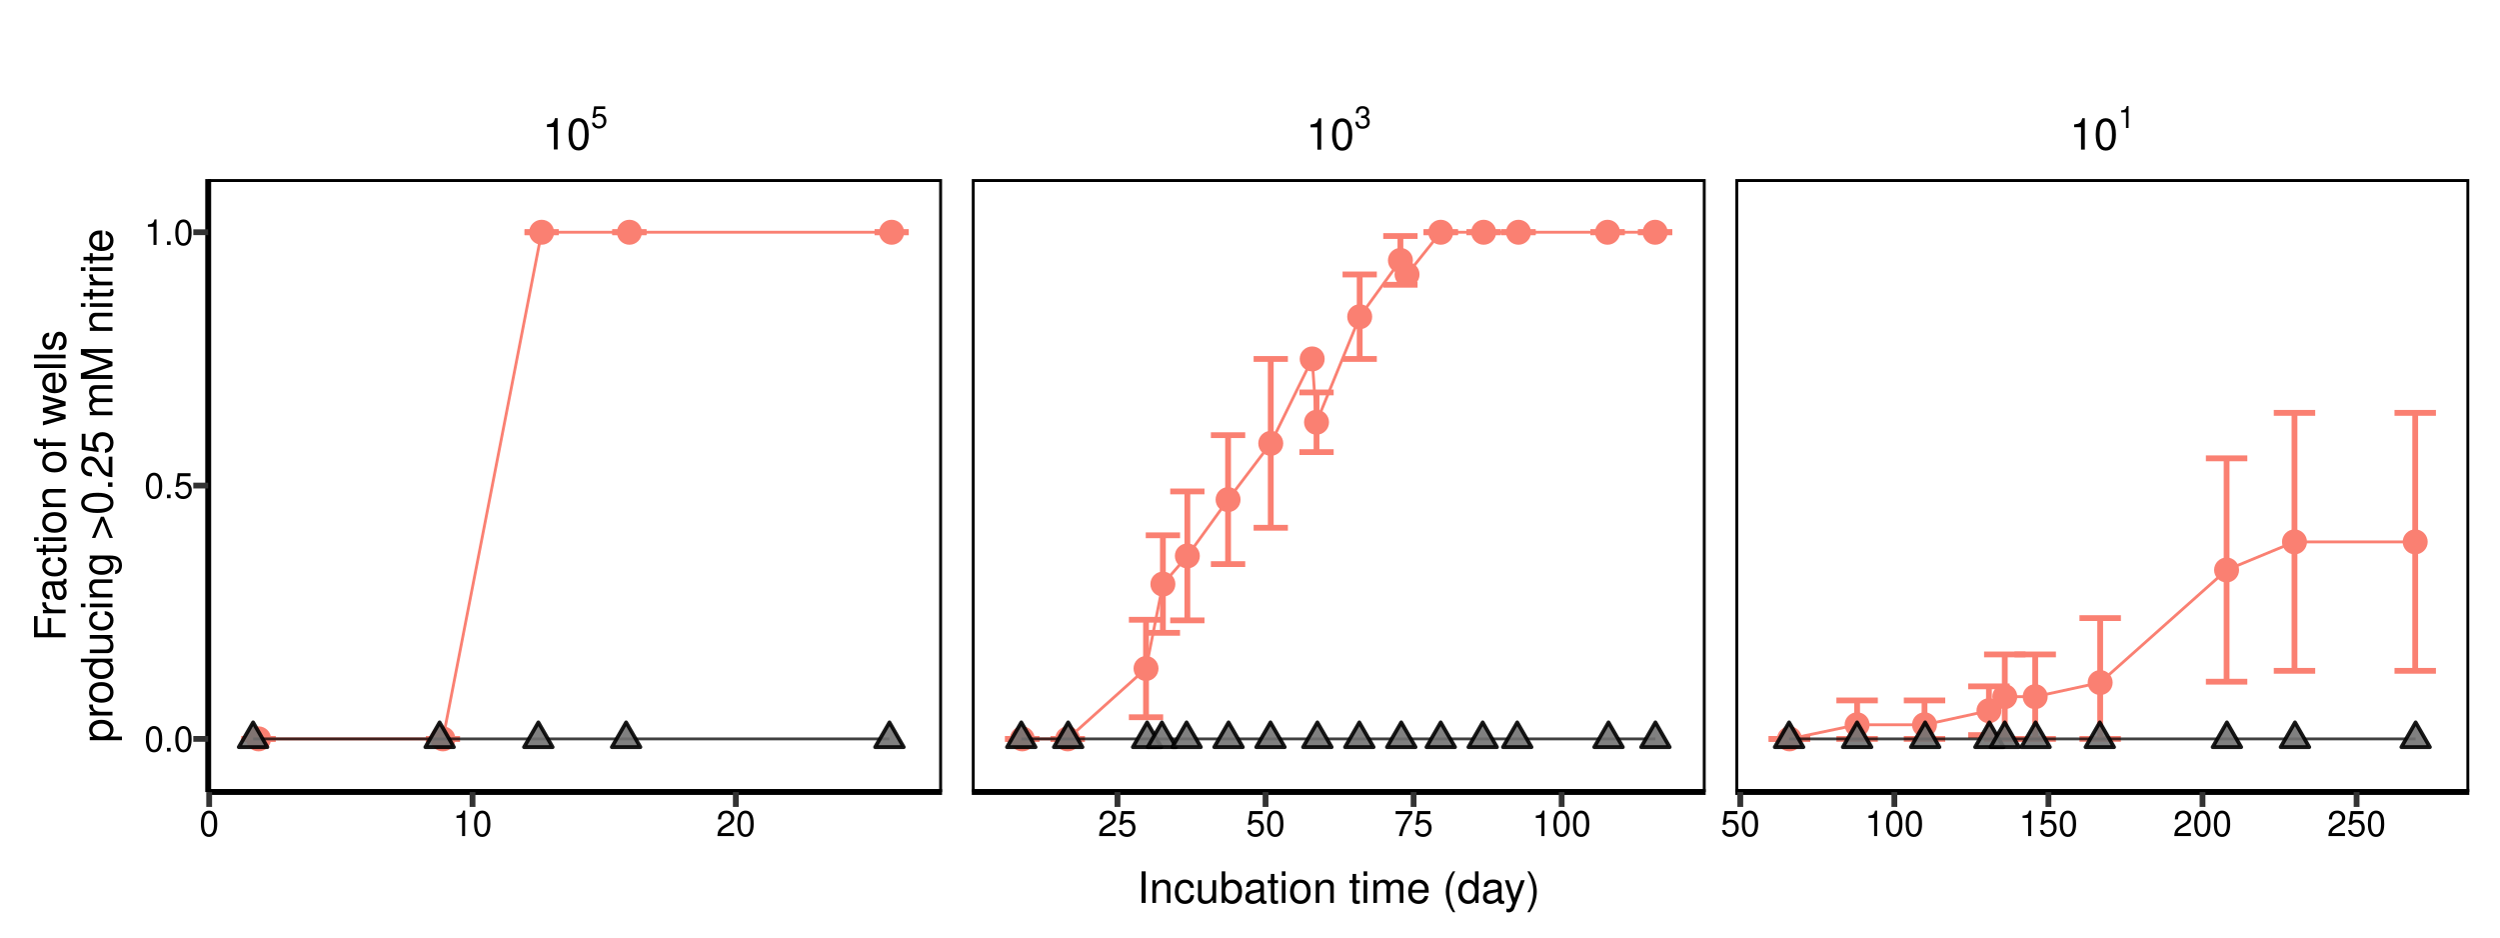
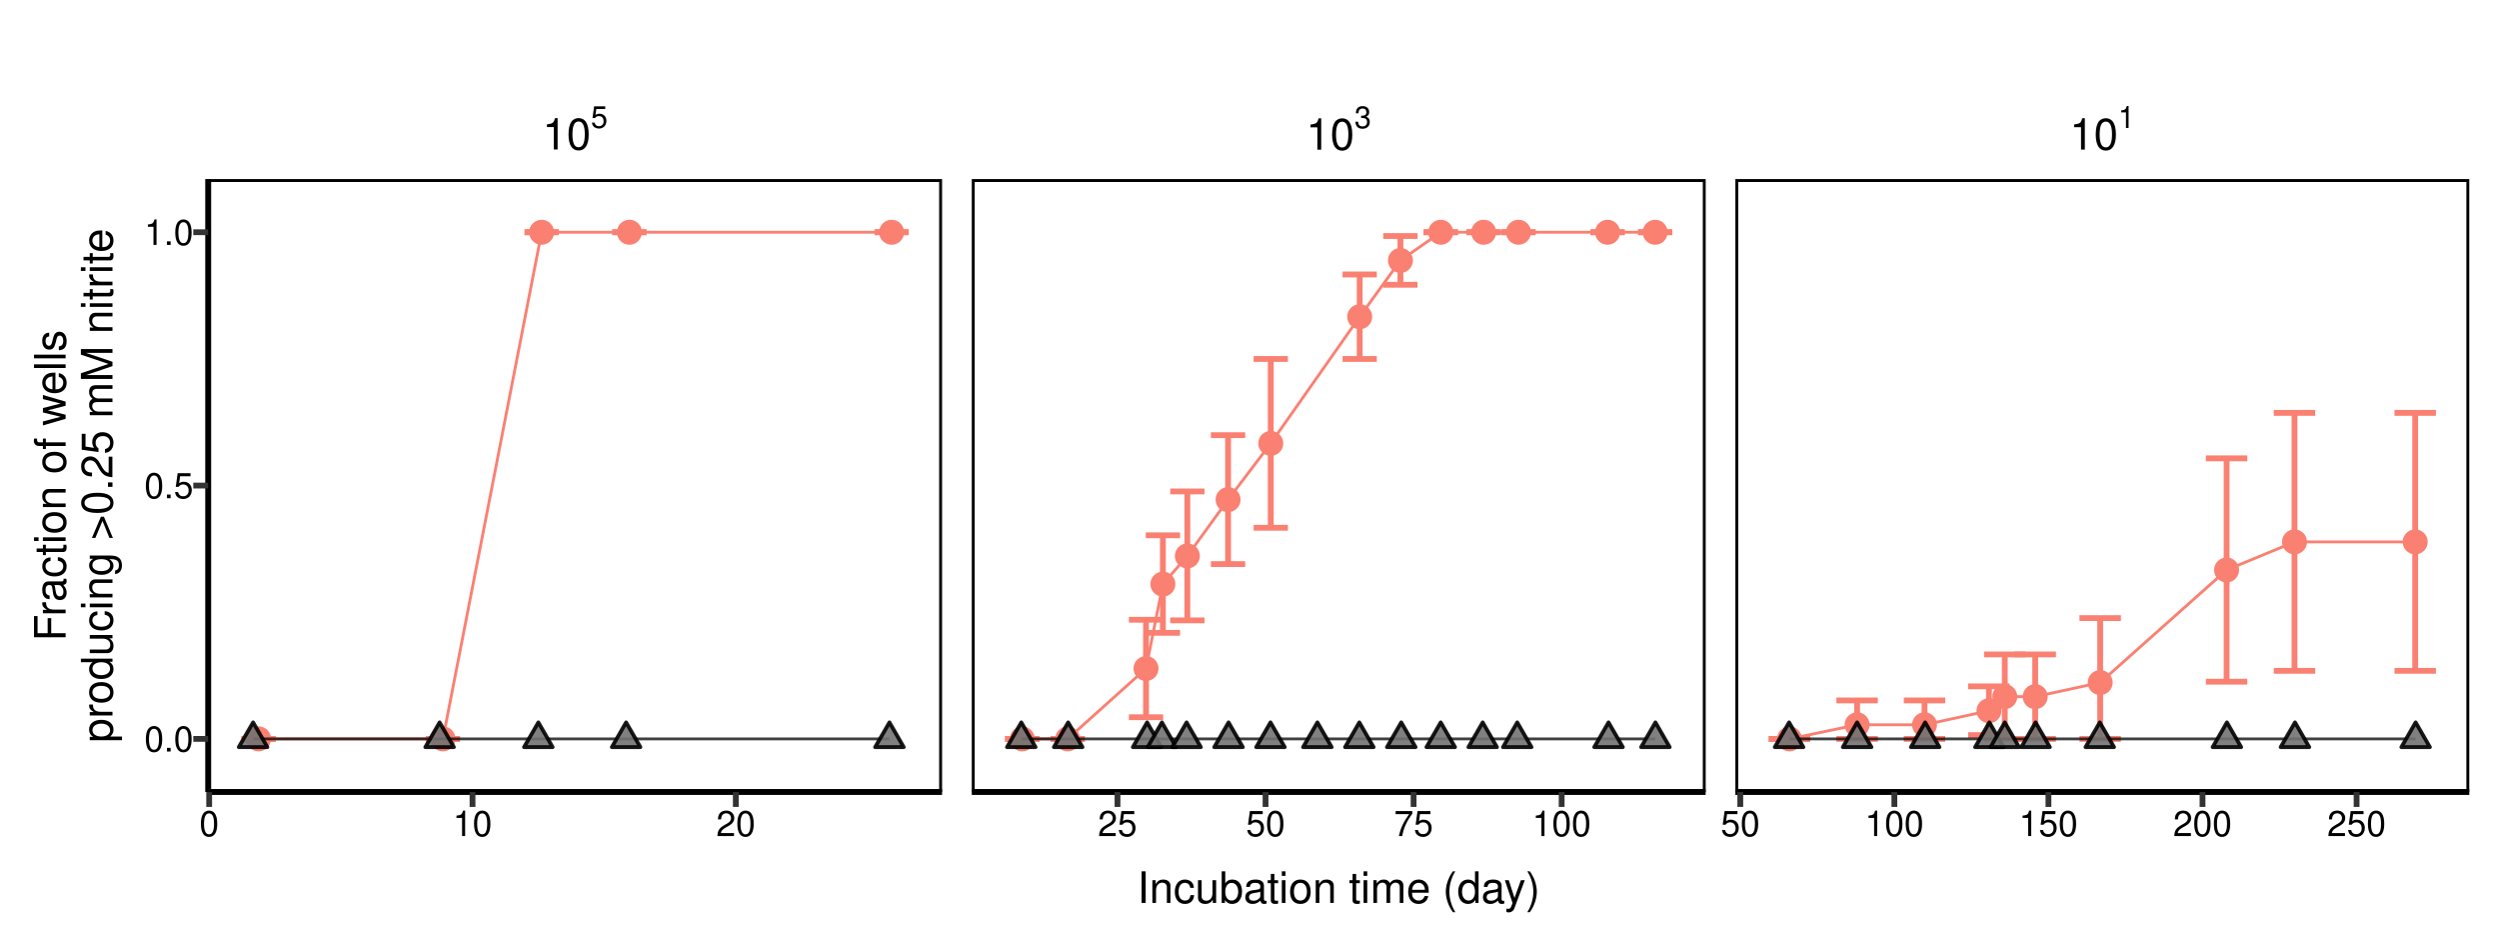
<svg xmlns="http://www.w3.org/2000/svg" width="460.80pt" height="172.80pt" viewBox="0 0 460.80 172.80">
  <g class="svglite">
    <defs>
      <style type="text/css">
    .svglite line, .svglite polyline, .svglite polygon, .svglite path, .svglite rect, .svglite circle {
      fill: none;
      stroke: #000000;
      stroke-linecap: round;
      stroke-linejoin: round;
      stroke-miterlimit: 10.00;
    }
    .svglite text {
      white-space: pre;
    }
    .svglite g.glyphgroup path {
      fill: inherit;
      stroke: none;
    }
  </style>
    </defs>
    <rect width="100%" height="100%" style="stroke: none; fill: none;" />
    <defs>
      <clipPath id="cpMC4wMHw0NjAuODB8MC4wMHwxNzIuODA=">
        <rect x="0.00" y="0.00" width="460.80" height="172.80" />
      </clipPath>
    </defs>
    <g clip-path="url(#cpMC4wMHw0NjAuODB8MC4wMHwxNzIuODA=)">
      <rect x="0" y="0.00" width="460.80" height="172.80" style="stroke-width: 1.07; stroke: none;" />
    </g>
    <defs>
      <clipPath id="cpMzguMzh8MTczLjcxfDMzLjAxfDE0NS45OQ==">
        <rect x="38.38" y="33.01" width="135.33" height="112.98" />
      </clipPath>
    </defs>
    <g clip-path="url(#cpMzguMzh8MTczLjcxfDMzLjAxfDE0NS45OQ==)">
      <rect x="38.38" y="33.01" width="135.33" height="112.98" style="stroke-width: 1.07;" />
      <polyline points="38.38,112.84 173.71,112.84 " style="stroke-width: 1.07; stroke: none; stroke-linecap: butt;" />
      <polyline points="38.38,66.16 173.71,66.16 " style="stroke-width: 1.07; stroke: none; stroke-linecap: butt;" />
      <polyline points="62.85,145.99 62.85,33.01 " style="stroke-width: 1.07; stroke: none; stroke-linecap: butt;" />
      <polyline points="111.41,145.99 111.41,33.01 " style="stroke-width: 1.07; stroke: none; stroke-linecap: butt;" />
      <polyline points="159.96,145.99 159.96,33.01 " style="stroke-width: 1.07; stroke: none; stroke-linecap: butt;" />
      <polyline points="38.38,136.19 173.71,136.19 " style="stroke-width: 1.07; stroke: none; stroke-linecap: butt;" />
      <polyline points="38.38,89.50 173.71,89.50 " style="stroke-width: 1.07; stroke: none; stroke-linecap: butt;" />
      <polyline points="38.38,42.81 173.71,42.81 " style="stroke-width: 1.07; stroke: none; stroke-linecap: butt;" />
      <polyline points="38.57,145.99 38.57,33.01 " style="stroke-width: 1.07; stroke: none; stroke-linecap: butt;" />
      <polyline points="87.13,145.99 87.13,33.01 " style="stroke-width: 1.07; stroke: none; stroke-linecap: butt;" />
      <polyline points="135.68,145.99 135.68,33.01 " style="stroke-width: 1.07; stroke: none; stroke-linecap: butt;" />
      <polyline points="44.53,136.19 50.82,136.19 " style="stroke-width: 1.07; stroke: #FA8072; stroke-linecap: butt;" />
      <polyline points="47.68,136.19 47.68,136.19 " style="stroke-width: 1.07; stroke: #FA8072; stroke-linecap: butt;" />
      <polyline points="44.53,136.19 50.82,136.19 " style="stroke-width: 1.07; stroke: #FA8072; stroke-linecap: butt;" />
      <polyline points="78.52,136.19 84.81,136.19 " style="stroke-width: 1.07; stroke: #FA8072; stroke-linecap: butt;" />
      <polyline points="81.67,136.19 81.67,136.19 " style="stroke-width: 1.07; stroke: #FA8072; stroke-linecap: butt;" />
      <polyline points="78.52,136.19 84.81,136.19 " style="stroke-width: 1.07; stroke: #FA8072; stroke-linecap: butt;" />
      <polyline points="96.73,42.81 103.02,42.81 " style="stroke-width: 1.07; stroke: #FA8072; stroke-linecap: butt;" />
      <polyline points="99.87,42.81 99.87,42.81 " style="stroke-width: 1.07; stroke: #FA8072; stroke-linecap: butt;" />
      <polyline points="96.73,42.81 103.02,42.81 " style="stroke-width: 1.07; stroke: #FA8072; stroke-linecap: butt;" />
      <polyline points="112.91,42.81 119.20,42.81 " style="stroke-width: 1.07; stroke: #FA8072; stroke-linecap: butt;" />
      <polyline points="116.06,42.81 116.06,42.81 " style="stroke-width: 1.07; stroke: #FA8072; stroke-linecap: butt;" />
      <polyline points="112.91,42.81 119.20,42.81 " style="stroke-width: 1.07; stroke: #FA8072; stroke-linecap: butt;" />
      <polyline points="161.27,42.81 167.56,42.81 " style="stroke-width: 1.07; stroke: #FA8072; stroke-linecap: butt;" />
      <polyline points="164.41,42.81 164.41,42.81 " style="stroke-width: 1.07; stroke: #FA8072; stroke-linecap: butt;" />
      <polyline points="161.27,42.81 167.56,42.81 " style="stroke-width: 1.07; stroke: #FA8072; stroke-linecap: butt;" />
      <polyline points="47.68,136.19 81.67,136.19 99.87,42.81 116.06,42.81 164.41,42.81 " style="stroke-width: 0.53; stroke: #FA8072; stroke-linecap: butt;" />
      <circle cx="47.68" cy="136.19" r="1.95" style="stroke-width: 0.71; stroke: #FA8072; fill: #FA8072;" />
      <circle cx="81.67" cy="136.19" r="1.95" style="stroke-width: 0.71; stroke: #FA8072; fill: #FA8072;" />
      <circle cx="99.87" cy="42.81" r="1.95" style="stroke-width: 0.71; stroke: #FA8072; fill: #FA8072;" />
      <circle cx="116.06" cy="42.81" r="1.95" style="stroke-width: 0.71; stroke: #FA8072; fill: #FA8072;" />
      <circle cx="164.41" cy="42.81" r="1.95" style="stroke-width: 0.71; stroke: #FA8072; fill: #FA8072;" />
      <polygon points="46.67,136.19 81.06,136.19 99.27,136.19 115.45,136.19 164.01,136.19 164.01,136.19 115.45,136.19 99.27,136.19 81.06,136.19 46.67,136.19 " style="stroke-width: 0.00; stroke: none; stroke-linecap: butt; fill: #333333; fill-opacity: 0.25;" />
      <polyline points="46.67,136.19 81.06,136.19 99.27,136.19 115.45,136.19 164.01,136.19 " style="stroke-width: 1.07; stroke: none; stroke-linecap: butt;" />
      <polyline points="164.01,136.19 115.45,136.19 99.27,136.19 81.06,136.19 46.67,136.19 " style="stroke-width: 1.07; stroke: none; stroke-linecap: butt;" />
      <polyline points="46.67,136.19 81.06,136.19 99.27,136.19 115.45,136.19 164.01,136.19 " style="stroke-width: 0.53; stroke: #000000; stroke-opacity: 0.75; stroke-linecap: butt;" />
      <polygon points="46.67,133.15 49.30,137.71 44.03,137.71 " style="stroke-width: 0.71; stroke: #000000; stroke-opacity: 0.90; fill: #737373; fill-opacity: 0.90;" />
      <polygon points="81.06,133.15 83.69,137.71 78.43,137.71 " style="stroke-width: 0.71; stroke: #000000; stroke-opacity: 0.90; fill: #737373; fill-opacity: 0.90;" />
      <polygon points="99.27,133.15 101.90,137.71 96.63,137.71 " style="stroke-width: 0.71; stroke: #000000; stroke-opacity: 0.90; fill: #737373; fill-opacity: 0.90;" />
      <polygon points="115.45,133.15 118.08,137.71 112.82,137.71 " style="stroke-width: 0.71; stroke: #000000; stroke-opacity: 0.90; fill: #737373; fill-opacity: 0.90;" />
      <polygon points="164.01,133.15 166.64,137.71 161.37,137.71 " style="stroke-width: 0.71; stroke: #000000; stroke-opacity: 0.90; fill: #737373; fill-opacity: 0.90;" />
    </g>
    <g clip-path="url(#cpMC4wMHw0NjAuODB8MC4wMHwxNzIuODA=)">
</g>
    <defs>
      <clipPath id="cpMTc5LjE5fDMxNC41MXwzMy4wMXwxNDUuOTk=">
        <rect x="179.19" y="33.01" width="135.33" height="112.98" />
      </clipPath>
    </defs>
    <g clip-path="url(#cpMTc5LjE5fDMxNC41MXwzMy4wMXwxNDUuOTk=)">
      <rect x="179.19" y="33.01" width="135.33" height="112.98" style="stroke-width: 1.07;" />
      <polyline points="179.19,112.84 314.51,112.84 " style="stroke-width: 1.07; stroke: none; stroke-linecap: butt;" />
      <polyline points="179.19,66.16 314.51,66.16 " style="stroke-width: 1.07; stroke: none; stroke-linecap: butt;" />
      <polyline points="192.41,145.99 192.41,33.01 " style="stroke-width: 1.07; stroke: none; stroke-linecap: butt;" />
      <polyline points="219.71,145.99 219.71,33.01 " style="stroke-width: 1.07; stroke: none; stroke-linecap: butt;" />
      <polyline points="247.01,145.99 247.01,33.01 " style="stroke-width: 1.07; stroke: none; stroke-linecap: butt;" />
      <polyline points="274.31,145.99 274.31,33.01 " style="stroke-width: 1.07; stroke: none; stroke-linecap: butt;" />
      <polyline points="301.61,145.99 301.61,33.01 " style="stroke-width: 1.07; stroke: none; stroke-linecap: butt;" />
      <polyline points="179.19,136.19 314.51,136.19 " style="stroke-width: 1.07; stroke: none; stroke-linecap: butt;" />
      <polyline points="179.19,89.50 314.51,89.50 " style="stroke-width: 1.07; stroke: none; stroke-linecap: butt;" />
      <polyline points="179.19,42.81 314.51,42.81 " style="stroke-width: 1.07; stroke: none; stroke-linecap: butt;" />
      <polyline points="206.06,145.99 206.06,33.01 " style="stroke-width: 1.07; stroke: none; stroke-linecap: butt;" />
      <polyline points="233.36,145.99 233.36,33.01 " style="stroke-width: 1.07; stroke: none; stroke-linecap: butt;" />
      <polyline points="260.66,145.99 260.66,33.01 " style="stroke-width: 1.07; stroke: none; stroke-linecap: butt;" />
      <polyline points="287.96,145.99 287.96,33.01 " style="stroke-width: 1.07; stroke: none; stroke-linecap: butt;" />
      <polyline points="185.34,136.19 191.66,136.19 " style="stroke-width: 1.07; stroke: #FA8072; stroke-linecap: butt;" />
      <polyline points="188.50,136.19 188.50,136.19 " style="stroke-width: 1.07; stroke: #FA8072; stroke-linecap: butt;" />
      <polyline points="185.34,136.19 191.66,136.19 " style="stroke-width: 1.07; stroke: #FA8072; stroke-linecap: butt;" />
      <polyline points="193.71,136.19 200.03,136.19 " style="stroke-width: 1.07; stroke: #FA8072; stroke-linecap: butt;" />
      <polyline points="196.87,136.19 196.87,136.19 " style="stroke-width: 1.07; stroke: #FA8072; stroke-linecap: butt;" />
      <polyline points="193.71,136.19 200.03,136.19 " style="stroke-width: 1.07; stroke: #FA8072; stroke-linecap: butt;" />
      <polyline points="208.16,114.23 214.48,114.23 " style="stroke-width: 1.07; stroke: #FA8072; stroke-linecap: butt;" />
      <polyline points="211.32,114.23 211.32,132.20 " style="stroke-width: 1.07; stroke: #FA8072; stroke-linecap: butt;" />
      <polyline points="208.16,132.20 214.48,132.20 " style="stroke-width: 1.07; stroke: #FA8072; stroke-linecap: butt;" />
      <polyline points="211.27,98.67 217.59,98.67 " style="stroke-width: 1.07; stroke: #FA8072; stroke-linecap: butt;" />
      <polyline points="214.43,98.67 214.43,116.64 " style="stroke-width: 1.07; stroke: #FA8072; stroke-linecap: butt;" />
      <polyline points="211.27,116.64 217.59,116.64 " style="stroke-width: 1.07; stroke: #FA8072; stroke-linecap: butt;" />
      <polyline points="215.78,90.58 222.10,90.58 " style="stroke-width: 1.07; stroke: #FA8072; stroke-linecap: butt;" />
      <polyline points="218.94,90.58 218.94,114.35 " style="stroke-width: 1.07; stroke: #FA8072; stroke-linecap: butt;" />
      <polyline points="215.78,114.35 222.10,114.35 " style="stroke-width: 1.07; stroke: #FA8072; stroke-linecap: butt;" />
      <polyline points="223.28,80.21 229.61,80.21 " style="stroke-width: 1.07; stroke: #FA8072; stroke-linecap: butt;" />
      <polyline points="226.45,80.21 226.45,103.98 " style="stroke-width: 1.07; stroke: #FA8072; stroke-linecap: butt;" />
      <polyline points="223.28,103.98 229.61,103.98 " style="stroke-width: 1.07; stroke: #FA8072; stroke-linecap: butt;" />
      <polyline points="231.16,66.16 237.48,66.16 " style="stroke-width: 1.07; stroke: #FA8072; stroke-linecap: butt;" />
      <polyline points="234.32,66.16 234.32,97.28 " style="stroke-width: 1.07; stroke: #FA8072; stroke-linecap: butt;" />
      <polyline points="231.16,97.28 237.48,97.28 " style="stroke-width: 1.07; stroke: #FA8072; stroke-linecap: butt;" />
-       <polyline points="239.60,72.33 245.92,72.33 " style="stroke-width: 1.07; stroke: #FA8072; stroke-linecap: butt;" />
-       <polyline points="242.76,72.33 242.76,83.33 " style="stroke-width: 1.07; stroke: #FA8072; stroke-linecap: butt;" />
-       <polyline points="239.60,83.33 245.92,83.33 " style="stroke-width: 1.07; stroke: #FA8072; stroke-linecap: butt;" />
      <polyline points="247.56,50.59 253.88,50.59 " style="stroke-width: 1.07; stroke: #FA8072; stroke-linecap: butt;" />
      <polyline points="250.72,50.59 250.72,66.16 " style="stroke-width: 1.07; stroke: #FA8072; stroke-linecap: butt;" />
      <polyline points="247.56,66.16 253.88,66.16 " style="stroke-width: 1.07; stroke: #FA8072; stroke-linecap: butt;" />
      <polyline points="255.06,43.51 261.39,43.51 " style="stroke-width: 1.07; stroke: #FA8072; stroke-linecap: butt;" />
      <polyline points="258.23,43.51 258.23,52.49 " style="stroke-width: 1.07; stroke: #FA8072; stroke-linecap: butt;" />
      <polyline points="255.06,52.49 261.39,52.49 " style="stroke-width: 1.07; stroke: #FA8072; stroke-linecap: butt;" />
      <polyline points="262.50,42.81 268.83,42.81 " style="stroke-width: 1.07; stroke: #FA8072; stroke-linecap: butt;" />
      <polyline points="265.66,42.81 265.66,42.81 " style="stroke-width: 1.07; stroke: #FA8072; stroke-linecap: butt;" />
      <polyline points="262.50,42.81 268.83,42.81 " style="stroke-width: 1.07; stroke: #FA8072; stroke-linecap: butt;" />
      <polyline points="270.42,42.81 276.74,42.81 " style="stroke-width: 1.07; stroke: #FA8072; stroke-linecap: butt;" />
      <polyline points="273.58,42.81 273.58,42.81 " style="stroke-width: 1.07; stroke: #FA8072; stroke-linecap: butt;" />
      <polyline points="270.42,42.81 276.74,42.81 " style="stroke-width: 1.07; stroke: #FA8072; stroke-linecap: butt;" />
      <polyline points="276.84,42.81 283.16,42.81 " style="stroke-width: 1.07; stroke: #FA8072; stroke-linecap: butt;" />
      <polyline points="280.00,42.81 280.00,42.81 " style="stroke-width: 1.07; stroke: #FA8072; stroke-linecap: butt;" />
      <polyline points="276.84,42.81 283.16,42.81 " style="stroke-width: 1.07; stroke: #FA8072; stroke-linecap: butt;" />
      <polyline points="293.26,42.81 299.58,42.81 " style="stroke-width: 1.07; stroke: #FA8072; stroke-linecap: butt;" />
      <polyline points="296.42,42.81 296.42,42.81 " style="stroke-width: 1.07; stroke: #FA8072; stroke-linecap: butt;" />
      <polyline points="293.26,42.81 299.58,42.81 " style="stroke-width: 1.07; stroke: #FA8072; stroke-linecap: butt;" />
      <polyline points="302.04,42.81 308.36,42.81 " style="stroke-width: 1.07; stroke: #FA8072; stroke-linecap: butt;" />
      <polyline points="305.20,42.81 305.20,42.81 " style="stroke-width: 1.07; stroke: #FA8072; stroke-linecap: butt;" />
      <polyline points="302.04,42.81 308.36,42.81 " style="stroke-width: 1.07; stroke: #FA8072; stroke-linecap: butt;" />
-       <polyline points="188.50,136.19 196.87,136.19 211.32,123.22 214.43,107.66 218.94,102.47 226.45,92.09 234.32,81.72 241.96,66.16 242.76,77.83 250.72,58.38 258.23,48.00 259.45,50.59 265.66,42.81 273.58,42.81 280.00,42.81 296.42,42.81 305.20,42.81 " style="stroke-width: 0.53; stroke: #FA8072; stroke-linecap: butt;" />
+       <polyline points="188.50,136.19 196.87,136.19 211.32,123.22 214.43,107.66 218.94,102.47 226.45,92.09 234.32,81.72 250.72,58.38 258.23,48.00 265.66,42.81 273.58,42.81 280.00,42.81 296.42,42.81 305.20,42.81 " style="stroke-width: 0.53; stroke: #FA8072; stroke-linecap: butt;" />
      <circle cx="188.50" cy="136.19" r="1.95" style="stroke-width: 0.71; stroke: #FA8072; fill: #FA8072;" />
      <circle cx="196.87" cy="136.19" r="1.95" style="stroke-width: 0.71; stroke: #FA8072; fill: #FA8072;" />
      <circle cx="211.32" cy="123.22" r="1.95" style="stroke-width: 0.71; stroke: #FA8072; fill: #FA8072;" />
      <circle cx="214.43" cy="107.66" r="1.95" style="stroke-width: 0.71; stroke: #FA8072; fill: #FA8072;" />
      <circle cx="218.94" cy="102.47" r="1.95" style="stroke-width: 0.71; stroke: #FA8072; fill: #FA8072;" />
      <circle cx="226.45" cy="92.09" r="1.95" style="stroke-width: 0.71; stroke: #FA8072; fill: #FA8072;" />
      <circle cx="234.32" cy="81.72" r="1.95" style="stroke-width: 0.71; stroke: #FA8072; fill: #FA8072;" />
-       <circle cx="241.96" cy="66.16" r="1.95" style="stroke-width: 0.71; stroke: #FA8072; fill: #FA8072;" />
-       <circle cx="242.76" cy="77.83" r="1.95" style="stroke-width: 0.71; stroke: #FA8072; fill: #FA8072;" />
      <circle cx="250.72" cy="58.38" r="1.95" style="stroke-width: 0.71; stroke: #FA8072; fill: #FA8072;" />
      <circle cx="258.23" cy="48.00" r="1.95" style="stroke-width: 0.71; stroke: #FA8072; fill: #FA8072;" />
-       <circle cx="259.45" cy="50.59" r="1.95" style="stroke-width: 0.71; stroke: #FA8072; fill: #FA8072;" />
      <circle cx="265.66" cy="42.81" r="1.95" style="stroke-width: 0.71; stroke: #FA8072; fill: #FA8072;" />
      <circle cx="273.58" cy="42.81" r="1.95" style="stroke-width: 0.71; stroke: #FA8072; fill: #FA8072;" />
      <circle cx="280.00" cy="42.81" r="1.95" style="stroke-width: 0.71; stroke: #FA8072; fill: #FA8072;" />
      <circle cx="296.42" cy="42.81" r="1.95" style="stroke-width: 0.71; stroke: #FA8072; fill: #FA8072;" />
      <circle cx="305.20" cy="42.81" r="1.95" style="stroke-width: 0.71; stroke: #FA8072; fill: #FA8072;" />
      <polygon points="188.32,136.19 196.96,136.19 211.52,136.19 214.25,136.19 218.80,136.19 226.54,136.19 234.27,136.19 242.92,136.19 250.65,136.19 258.38,136.19 265.66,136.19 273.40,136.19 279.77,136.19 296.60,136.19 305.25,136.19 305.25,136.19 296.60,136.19 279.77,136.19 273.40,136.19 265.66,136.19 258.38,136.19 250.65,136.19 242.92,136.19 234.27,136.19 226.54,136.19 218.80,136.19 214.25,136.19 211.52,136.19 196.96,136.19 188.32,136.19 " style="stroke-width: 0.00; stroke: none; stroke-linecap: butt; fill: #333333; fill-opacity: 0.25;" />
      <polyline points="188.32,136.19 196.96,136.19 211.52,136.19 214.25,136.19 218.80,136.19 226.54,136.19 234.27,136.19 242.92,136.19 250.65,136.19 258.38,136.19 265.66,136.19 273.40,136.19 279.77,136.19 296.60,136.19 305.25,136.19 " style="stroke-width: 1.07; stroke: none; stroke-linecap: butt;" />
      <polyline points="305.25,136.19 296.60,136.19 279.77,136.19 273.40,136.19 265.66,136.19 258.38,136.19 250.65,136.19 242.92,136.19 234.27,136.19 226.54,136.19 218.80,136.19 214.25,136.19 211.52,136.19 196.96,136.19 188.32,136.19 " style="stroke-width: 1.07; stroke: none; stroke-linecap: butt;" />
      <polyline points="188.32,136.19 196.96,136.19 211.52,136.19 214.25,136.19 218.80,136.19 226.54,136.19 234.27,136.19 242.92,136.19 250.65,136.19 258.38,136.19 265.66,136.19 273.40,136.19 279.77,136.19 296.60,136.19 305.25,136.19 " style="stroke-width: 0.53; stroke: #000000; stroke-opacity: 0.75; stroke-linecap: butt;" />
      <polygon points="188.32,133.15 190.95,137.71 185.69,137.71 " style="stroke-width: 0.71; stroke: #000000; stroke-opacity: 0.90; fill: #737373; fill-opacity: 0.90;" />
      <polygon points="196.96,133.15 199.60,137.71 194.33,137.71 " style="stroke-width: 0.71; stroke: #000000; stroke-opacity: 0.90; fill: #737373; fill-opacity: 0.90;" />
      <polygon points="211.52,133.15 214.15,137.71 208.89,137.71 " style="stroke-width: 0.71; stroke: #000000; stroke-opacity: 0.90; fill: #737373; fill-opacity: 0.90;" />
      <polygon points="214.25,133.15 216.88,137.71 211.62,137.71 " style="stroke-width: 0.71; stroke: #000000; stroke-opacity: 0.90; fill: #737373; fill-opacity: 0.90;" />
      <polygon points="218.80,133.15 221.43,137.71 216.17,137.71 " style="stroke-width: 0.71; stroke: #000000; stroke-opacity: 0.90; fill: #737373; fill-opacity: 0.90;" />
      <polygon points="226.54,133.15 229.17,137.71 223.90,137.71 " style="stroke-width: 0.71; stroke: #000000; stroke-opacity: 0.90; fill: #737373; fill-opacity: 0.90;" />
      <polygon points="234.27,133.15 236.90,137.71 231.64,137.71 " style="stroke-width: 0.71; stroke: #000000; stroke-opacity: 0.90; fill: #737373; fill-opacity: 0.90;" />
      <polygon points="242.92,133.15 245.55,137.71 240.28,137.71 " style="stroke-width: 0.71; stroke: #000000; stroke-opacity: 0.90; fill: #737373; fill-opacity: 0.90;" />
      <polygon points="250.65,133.15 253.28,137.71 248.02,137.71 " style="stroke-width: 0.71; stroke: #000000; stroke-opacity: 0.90; fill: #737373; fill-opacity: 0.90;" />
      <polygon points="258.38,133.15 261.02,137.71 255.75,137.71 " style="stroke-width: 0.71; stroke: #000000; stroke-opacity: 0.90; fill: #737373; fill-opacity: 0.90;" />
      <polygon points="265.66,133.15 268.30,137.71 263.03,137.71 " style="stroke-width: 0.71; stroke: #000000; stroke-opacity: 0.90; fill: #737373; fill-opacity: 0.90;" />
      <polygon points="273.40,133.15 276.03,137.71 270.77,137.71 " style="stroke-width: 0.71; stroke: #000000; stroke-opacity: 0.90; fill: #737373; fill-opacity: 0.90;" />
      <polygon points="279.77,133.15 282.40,137.71 277.14,137.71 " style="stroke-width: 0.71; stroke: #000000; stroke-opacity: 0.90; fill: #737373; fill-opacity: 0.90;" />
      <polygon points="296.60,133.15 299.24,137.71 293.97,137.71 " style="stroke-width: 0.71; stroke: #000000; stroke-opacity: 0.90; fill: #737373; fill-opacity: 0.90;" />
      <polygon points="305.25,133.15 307.88,137.71 302.61,137.71 " style="stroke-width: 0.71; stroke: #000000; stroke-opacity: 0.90; fill: #737373; fill-opacity: 0.90;" />
    </g>
    <g clip-path="url(#cpMC4wMHw0NjAuODB8MC4wMHwxNzIuODA=)">
</g>
    <defs>
      <clipPath id="cpMzE5Ljk5fDQ1NS4zMnwzMy4wMXwxNDUuOTk=">
        <rect x="319.99" y="33.01" width="135.33" height="112.98" />
      </clipPath>
    </defs>
    <g clip-path="url(#cpMzE5Ljk5fDQ1NS4zMnwzMy4wMXwxNDUuOTk=)">
      <rect x="319.99" y="33.01" width="135.33" height="112.98" style="stroke-width: 1.07;" />
      <polyline points="319.99,112.84 455.32,112.84 " style="stroke-width: 1.07; stroke: none; stroke-linecap: butt;" />
      <polyline points="319.99,66.16 455.32,66.16 " style="stroke-width: 1.07; stroke: none; stroke-linecap: butt;" />
      <polyline points="335.10,145.99 335.10,33.01 " style="stroke-width: 1.07; stroke: none; stroke-linecap: butt;" />
      <polyline points="363.51,145.99 363.51,33.01 " style="stroke-width: 1.07; stroke: none; stroke-linecap: butt;" />
      <polyline points="391.92,145.99 391.92,33.01 " style="stroke-width: 1.07; stroke: none; stroke-linecap: butt;" />
      <polyline points="420.33,145.99 420.33,33.01 " style="stroke-width: 1.07; stroke: none; stroke-linecap: butt;" />
      <polyline points="448.75,145.99 448.75,33.01 " style="stroke-width: 1.07; stroke: none; stroke-linecap: butt;" />
      <polyline points="319.99,136.19 455.32,136.19 " style="stroke-width: 1.07; stroke: none; stroke-linecap: butt;" />
      <polyline points="319.99,89.50 455.32,89.50 " style="stroke-width: 1.07; stroke: none; stroke-linecap: butt;" />
      <polyline points="319.99,42.81 455.32,42.81 " style="stroke-width: 1.07; stroke: none; stroke-linecap: butt;" />
      <polyline points="320.90,145.99 320.90,33.01 " style="stroke-width: 1.07; stroke: none; stroke-linecap: butt;" />
      <polyline points="349.31,145.99 349.31,33.01 " style="stroke-width: 1.07; stroke: none; stroke-linecap: butt;" />
      <polyline points="377.72,145.99 377.72,33.01 " style="stroke-width: 1.07; stroke: none; stroke-linecap: butt;" />
      <polyline points="406.13,145.99 406.13,33.01 " style="stroke-width: 1.07; stroke: none; stroke-linecap: butt;" />
      <polyline points="434.54,145.99 434.54,33.01 " style="stroke-width: 1.07; stroke: none; stroke-linecap: butt;" />
      <polyline points="326.14,136.19 333.79,136.19 " style="stroke-width: 1.07; stroke: #FA8072; stroke-linecap: butt;" />
      <polyline points="329.97,136.19 329.97,136.19 " style="stroke-width: 1.07; stroke: #FA8072; stroke-linecap: butt;" />
      <polyline points="326.14,136.19 333.79,136.19 " style="stroke-width: 1.07; stroke: #FA8072; stroke-linecap: butt;" />
      <polyline points="338.62,129.10 346.26,129.10 " style="stroke-width: 1.07; stroke: #FA8072; stroke-linecap: butt;" />
      <polyline points="342.44,129.10 342.44,136.19 " style="stroke-width: 1.07; stroke: #FA8072; stroke-linecap: butt;" />
      <polyline points="338.62,136.19 346.26,136.19 " style="stroke-width: 1.07; stroke: #FA8072; stroke-linecap: butt;" />
      <polyline points="351.05,129.10 358.69,129.10 " style="stroke-width: 1.07; stroke: #FA8072; stroke-linecap: butt;" />
      <polyline points="354.87,129.10 354.87,136.19 " style="stroke-width: 1.07; stroke: #FA8072; stroke-linecap: butt;" />
      <polyline points="351.05,136.19 358.69,136.19 " style="stroke-width: 1.07; stroke: #FA8072; stroke-linecap: butt;" />
      <polyline points="362.92,126.51 370.57,126.51 " style="stroke-width: 1.07; stroke: #FA8072; stroke-linecap: butt;" />
      <polyline points="366.75,126.51 366.75,135.49 " style="stroke-width: 1.07; stroke: #FA8072; stroke-linecap: butt;" />
      <polyline points="362.92,135.49 370.57,135.49 " style="stroke-width: 1.07; stroke: #FA8072; stroke-linecap: butt;" />
      <polyline points="365.85,120.62 373.49,120.62 " style="stroke-width: 1.07; stroke: #FA8072; stroke-linecap: butt;" />
      <polyline points="369.67,120.62 369.67,136.19 " style="stroke-width: 1.07; stroke: #FA8072; stroke-linecap: butt;" />
      <polyline points="365.85,136.19 373.49,136.19 " style="stroke-width: 1.07; stroke: #FA8072; stroke-linecap: butt;" />
      <polyline points="371.46,120.62 379.10,120.62 " style="stroke-width: 1.07; stroke: #FA8072; stroke-linecap: butt;" />
      <polyline points="375.28,120.62 375.28,136.19 " style="stroke-width: 1.07; stroke: #FA8072; stroke-linecap: butt;" />
      <polyline points="371.46,136.19 379.10,136.19 " style="stroke-width: 1.07; stroke: #FA8072; stroke-linecap: butt;" />
      <polyline points="383.44,113.93 391.08,113.93 " style="stroke-width: 1.07; stroke: #FA8072; stroke-linecap: butt;" />
      <polyline points="387.26,113.93 387.26,136.19 " style="stroke-width: 1.07; stroke: #FA8072; stroke-linecap: butt;" />
      <polyline points="383.44,136.19 391.08,136.19 " style="stroke-width: 1.07; stroke: #FA8072; stroke-linecap: butt;" />
      <polyline points="406.75,84.48 414.39,84.48 " style="stroke-width: 1.07; stroke: #FA8072; stroke-linecap: butt;" />
      <polyline points="410.57,84.48 410.57,125.65 " style="stroke-width: 1.07; stroke: #FA8072; stroke-linecap: butt;" />
      <polyline points="406.75,125.65 414.39,125.65 " style="stroke-width: 1.07; stroke: #FA8072; stroke-linecap: butt;" />
      <polyline points="419.27,76.10 426.91,76.10 " style="stroke-width: 1.07; stroke: #FA8072; stroke-linecap: butt;" />
      <polyline points="423.09,76.10 423.09,123.65 " style="stroke-width: 1.07; stroke: #FA8072; stroke-linecap: butt;" />
      <polyline points="419.27,123.65 426.91,123.65 " style="stroke-width: 1.07; stroke: #FA8072; stroke-linecap: butt;" />
      <polyline points="441.53,76.10 449.17,76.10 " style="stroke-width: 1.07; stroke: #FA8072; stroke-linecap: butt;" />
      <polyline points="445.35,76.10 445.35,123.65 " style="stroke-width: 1.07; stroke: #FA8072; stroke-linecap: butt;" />
      <polyline points="441.53,123.65 449.17,123.65 " style="stroke-width: 1.07; stroke: #FA8072; stroke-linecap: butt;" />
      <polyline points="329.97,136.19 342.44,133.59 354.87,133.59 366.75,131.00 369.67,128.41 375.28,128.41 387.26,125.81 410.57,105.06 423.09,99.88 445.35,99.88 " style="stroke-width: 0.53; stroke: #FA8072; stroke-linecap: butt;" />
      <circle cx="329.97" cy="136.19" r="1.95" style="stroke-width: 0.71; stroke: #FA8072; fill: #FA8072;" />
      <circle cx="342.44" cy="133.59" r="1.95" style="stroke-width: 0.71; stroke: #FA8072; fill: #FA8072;" />
      <circle cx="354.87" cy="133.59" r="1.95" style="stroke-width: 0.71; stroke: #FA8072; fill: #FA8072;" />
      <circle cx="366.75" cy="131.00" r="1.95" style="stroke-width: 0.71; stroke: #FA8072; fill: #FA8072;" />
      <circle cx="369.67" cy="128.41" r="1.95" style="stroke-width: 0.71; stroke: #FA8072; fill: #FA8072;" />
      <circle cx="375.28" cy="128.41" r="1.95" style="stroke-width: 0.71; stroke: #FA8072; fill: #FA8072;" />
      <circle cx="387.26" cy="125.81" r="1.95" style="stroke-width: 0.71; stroke: #FA8072; fill: #FA8072;" />
      <circle cx="410.57" cy="105.06" r="1.95" style="stroke-width: 0.71; stroke: #FA8072; fill: #FA8072;" />
      <circle cx="423.09" cy="99.88" r="1.95" style="stroke-width: 0.71; stroke: #FA8072; fill: #FA8072;" />
      <circle cx="445.35" cy="99.88" r="1.95" style="stroke-width: 0.71; stroke: #FA8072; fill: #FA8072;" />
      <polygon points="329.90,136.19 342.44,136.19 354.99,136.19 366.83,136.19 369.67,136.19 375.35,136.19 387.19,136.19 410.63,136.19 423.18,136.19 445.43,136.19 445.43,136.19 423.18,136.19 410.63,136.19 387.19,136.19 375.35,136.19 369.67,136.19 366.83,136.19 354.99,136.19 342.44,136.19 329.90,136.19 " style="stroke-width: 0.00; stroke: none; stroke-linecap: butt; fill: #333333; fill-opacity: 0.25;" />
      <polyline points="329.90,136.19 342.44,136.19 354.99,136.19 366.83,136.19 369.67,136.19 375.35,136.19 387.19,136.19 410.63,136.19 423.18,136.19 445.43,136.19 " style="stroke-width: 1.07; stroke: none; stroke-linecap: butt;" />
      <polyline points="445.43,136.19 423.18,136.19 410.63,136.19 387.19,136.19 375.35,136.19 369.67,136.19 366.83,136.19 354.99,136.19 342.44,136.19 329.90,136.19 " style="stroke-width: 1.07; stroke: none; stroke-linecap: butt;" />
      <polyline points="329.90,136.19 342.44,136.19 354.99,136.19 366.83,136.19 369.67,136.19 375.35,136.19 387.19,136.19 410.63,136.19 423.18,136.19 445.43,136.19 " style="stroke-width: 0.53; stroke: #000000; stroke-opacity: 0.75; stroke-linecap: butt;" />
      <polygon points="329.90,133.15 332.53,137.71 327.26,137.71 " style="stroke-width: 0.71; stroke: #000000; stroke-opacity: 0.90; fill: #737373; fill-opacity: 0.90;" />
      <polygon points="342.44,133.15 345.08,137.71 339.81,137.71 " style="stroke-width: 0.71; stroke: #000000; stroke-opacity: 0.90; fill: #737373; fill-opacity: 0.90;" />
      <polygon points="354.99,133.15 357.62,137.71 352.36,137.71 " style="stroke-width: 0.71; stroke: #000000; stroke-opacity: 0.90; fill: #737373; fill-opacity: 0.90;" />
      <polygon points="366.83,133.15 369.46,137.71 364.20,137.71 " style="stroke-width: 0.71; stroke: #000000; stroke-opacity: 0.90; fill: #737373; fill-opacity: 0.90;" />
      <polygon points="369.67,133.15 372.30,137.71 367.04,137.71 " style="stroke-width: 0.71; stroke: #000000; stroke-opacity: 0.90; fill: #737373; fill-opacity: 0.90;" />
      <polygon points="375.35,133.15 377.98,137.71 372.72,137.71 " style="stroke-width: 0.71; stroke: #000000; stroke-opacity: 0.90; fill: #737373; fill-opacity: 0.90;" />
      <polygon points="387.19,133.15 389.82,137.71 384.56,137.71 " style="stroke-width: 0.71; stroke: #000000; stroke-opacity: 0.90; fill: #737373; fill-opacity: 0.90;" />
      <polygon points="410.63,133.15 413.26,137.71 408.00,137.71 " style="stroke-width: 0.71; stroke: #000000; stroke-opacity: 0.90; fill: #737373; fill-opacity: 0.90;" />
      <polygon points="423.18,133.15 425.81,137.71 420.54,137.71 " style="stroke-width: 0.71; stroke: #000000; stroke-opacity: 0.90; fill: #737373; fill-opacity: 0.90;" />
      <polygon points="445.43,133.15 448.06,137.71 442.80,137.71 " style="stroke-width: 0.71; stroke: #000000; stroke-opacity: 0.90; fill: #737373; fill-opacity: 0.90;" />
    </g>
    <g clip-path="url(#cpMC4wMHw0NjAuODB8MC4wMHwxNzIuODA=)">
</g>
    <defs>
      <clipPath id="cpMzguMzh8MTczLjcxfDE0LjQxfDMzLjAx">
        <rect x="38.38" y="14.41" width="135.33" height="18.59" />
      </clipPath>
    </defs>
    <g clip-path="url(#cpMzguMzh8MTczLjcxfDE0LjQxfDMzLjAx)">
      <text x="100.04" y="27.55" style="font-size: 8.00px; font-family: &quot;Helvetica&quot;;" textLength="8.91px" lengthAdjust="spacingAndGlyphs">10</text>
      <text x="108.94" y="23.57" style="font-size: 5.60px; font-family: &quot;Helvetica&quot;;" textLength="3.11px" lengthAdjust="spacingAndGlyphs">5</text>
    </g>
    <g clip-path="url(#cpMC4wMHw0NjAuODB8MC4wMHwxNzIuODA=)">
</g>
    <defs>
      <clipPath id="cpMTc5LjE5fDMxNC41MXwxNC40MXwzMy4wMQ==">
        <rect x="179.19" y="14.41" width="135.33" height="18.59" />
      </clipPath>
    </defs>
    <g clip-path="url(#cpMTc5LjE5fDMxNC41MXwxNC40MXwzMy4wMQ==)">
      <text x="240.84" y="27.59" style="font-size: 8.00px; font-family: &quot;Helvetica&quot;;" textLength="8.91px" lengthAdjust="spacingAndGlyphs">10</text>
      <text x="249.75" y="23.61" style="font-size: 5.60px; font-family: &quot;Helvetica&quot;;" textLength="3.11px" lengthAdjust="spacingAndGlyphs">3</text>
    </g>
    <g clip-path="url(#cpMC4wMHw0NjAuODB8MC4wMHwxNzIuODA=)">
</g>
    <defs>
      <clipPath id="cpMzE5Ljk5fDQ1NS4zMnwxNC40MXwzMy4wMQ==">
        <rect x="319.99" y="14.41" width="135.33" height="18.59" />
      </clipPath>
    </defs>
    <g clip-path="url(#cpMzE5Ljk5fDQ1NS4zMnwxNC40MXwzMy4wMQ==)">
      <text x="381.65" y="27.57" style="font-size: 8.00px; font-family: &quot;Helvetica&quot;;" textLength="8.91px" lengthAdjust="spacingAndGlyphs">10</text>
      <text x="390.56" y="23.59" style="font-size: 5.60px; font-family: &quot;Helvetica&quot;;" textLength="3.11px" lengthAdjust="spacingAndGlyphs">1</text>
    </g>
    <g clip-path="url(#cpMC4wMHw0NjAuODB8MC4wMHwxNzIuODA=)">
      <polyline points="38.38,145.99 173.71,145.99 " style="stroke-width: 1.07; stroke-linecap: butt;" />
      <polyline points="38.57,148.73 38.57,145.99 " style="stroke-width: 1.07; stroke: #333333; stroke-linecap: butt;" />
      <polyline points="87.13,148.73 87.13,145.99 " style="stroke-width: 1.07; stroke: #333333; stroke-linecap: butt;" />
      <polyline points="135.68,148.73 135.68,145.99 " style="stroke-width: 1.07; stroke: #333333; stroke-linecap: butt;" />
      <text x="38.57" y="154.11" text-anchor="middle" style="font-size: 6.50px; font-family: &quot;Helvetica&quot;;" textLength="3.61px" lengthAdjust="spacingAndGlyphs">0</text>
      <text x="87.13" y="154.11" text-anchor="middle" style="font-size: 6.50px; font-family: &quot;Helvetica&quot;;" textLength="7.22px" lengthAdjust="spacingAndGlyphs">10</text>
      <text x="135.68" y="154.11" text-anchor="middle" style="font-size: 6.50px; font-family: &quot;Helvetica&quot;;" textLength="7.22px" lengthAdjust="spacingAndGlyphs">20</text>
      <polyline points="179.19,145.99 314.51,145.99 " style="stroke-width: 1.07; stroke-linecap: butt;" />
      <polyline points="206.06,148.73 206.06,145.99 " style="stroke-width: 1.07; stroke: #333333; stroke-linecap: butt;" />
      <polyline points="233.36,148.73 233.36,145.99 " style="stroke-width: 1.07; stroke: #333333; stroke-linecap: butt;" />
      <polyline points="260.66,148.73 260.66,145.99 " style="stroke-width: 1.07; stroke: #333333; stroke-linecap: butt;" />
      <polyline points="287.96,148.73 287.96,145.99 " style="stroke-width: 1.07; stroke: #333333; stroke-linecap: butt;" />
      <text x="206.06" y="154.11" text-anchor="middle" style="font-size: 6.50px; font-family: &quot;Helvetica&quot;;" textLength="7.22px" lengthAdjust="spacingAndGlyphs">25</text>
      <text x="233.36" y="154.11" text-anchor="middle" style="font-size: 6.50px; font-family: &quot;Helvetica&quot;;" textLength="7.22px" lengthAdjust="spacingAndGlyphs">50</text>
      <text x="260.66" y="154.11" text-anchor="middle" style="font-size: 6.50px; font-family: &quot;Helvetica&quot;;" textLength="7.22px" lengthAdjust="spacingAndGlyphs">75</text>
      <text x="287.96" y="154.11" text-anchor="middle" style="font-size: 6.50px; font-family: &quot;Helvetica&quot;;" textLength="10.83px" lengthAdjust="spacingAndGlyphs">100</text>
      <polyline points="319.99,145.99 455.32,145.99 " style="stroke-width: 1.07; stroke-linecap: butt;" />
      <polyline points="320.90,148.73 320.90,145.99 " style="stroke-width: 1.07; stroke: #333333; stroke-linecap: butt;" />
      <polyline points="349.31,148.73 349.31,145.99 " style="stroke-width: 1.07; stroke: #333333; stroke-linecap: butt;" />
      <polyline points="377.72,148.73 377.72,145.99 " style="stroke-width: 1.07; stroke: #333333; stroke-linecap: butt;" />
      <polyline points="406.13,148.73 406.13,145.99 " style="stroke-width: 1.07; stroke: #333333; stroke-linecap: butt;" />
      <polyline points="434.54,148.73 434.54,145.99 " style="stroke-width: 1.07; stroke: #333333; stroke-linecap: butt;" />
      <text x="320.90" y="154.11" text-anchor="middle" style="font-size: 6.50px; font-family: &quot;Helvetica&quot;;" textLength="7.22px" lengthAdjust="spacingAndGlyphs">50</text>
      <text x="349.31" y="154.11" text-anchor="middle" style="font-size: 6.50px; font-family: &quot;Helvetica&quot;;" textLength="10.83px" lengthAdjust="spacingAndGlyphs">100</text>
      <text x="377.72" y="154.11" text-anchor="middle" style="font-size: 6.50px; font-family: &quot;Helvetica&quot;;" textLength="10.83px" lengthAdjust="spacingAndGlyphs">150</text>
      <text x="406.13" y="154.11" text-anchor="middle" style="font-size: 6.50px; font-family: &quot;Helvetica&quot;;" textLength="10.83px" lengthAdjust="spacingAndGlyphs">200</text>
      <text x="434.54" y="154.11" text-anchor="middle" style="font-size: 6.50px; font-family: &quot;Helvetica&quot;;" textLength="10.83px" lengthAdjust="spacingAndGlyphs">250</text>
      <polyline points="38.38,145.99 38.38,33.01 " style="stroke-width: 1.07; stroke-linecap: butt;" />
      <text x="31.13" y="138.52" text-anchor="middle" style="font-size: 6.50px; font-family: &quot;Helvetica&quot;;" textLength="9.03px" lengthAdjust="spacingAndGlyphs">0.0</text>
      <text x="31.13" y="91.83" text-anchor="middle" style="font-size: 6.50px; font-family: &quot;Helvetica&quot;;" textLength="9.03px" lengthAdjust="spacingAndGlyphs">0.5</text>
      <text x="31.13" y="45.15" text-anchor="middle" style="font-size: 6.50px; font-family: &quot;Helvetica&quot;;" textLength="9.03px" lengthAdjust="spacingAndGlyphs">1.0</text>
      <polyline points="35.64,136.19 38.38,136.19 " style="stroke-width: 1.07; stroke: #333333; stroke-linecap: butt;" />
      <polyline points="35.64,89.50 38.38,89.50 " style="stroke-width: 1.07; stroke: #333333; stroke-linecap: butt;" />
      <polyline points="35.64,42.81 38.38,42.81 " style="stroke-width: 1.07; stroke: #333333; stroke-linecap: butt;" />
      <text x="246.85" y="166.43" text-anchor="middle" style="font-size: 8.00px; font-family: &quot;Helvetica&quot;;" textLength="74.75px" lengthAdjust="spacingAndGlyphs">Incubation time (day)</text>
      <text transform="translate(12.10,89.50) rotate(-90)" text-anchor="middle" style="font-size: 8.00px; font-family: &quot;Helvetica&quot;;" textLength="57.83px" lengthAdjust="spacingAndGlyphs">Fraction of wells</text>
      <text transform="translate(20.74,89.50) rotate(-90)" text-anchor="middle" style="font-size: 8.00px; font-family: &quot;Helvetica&quot;;" textLength="95.00px" lengthAdjust="spacingAndGlyphs">producing &gt;0.25 mM nitrite</text>
    </g>
  </g>
</svg>
